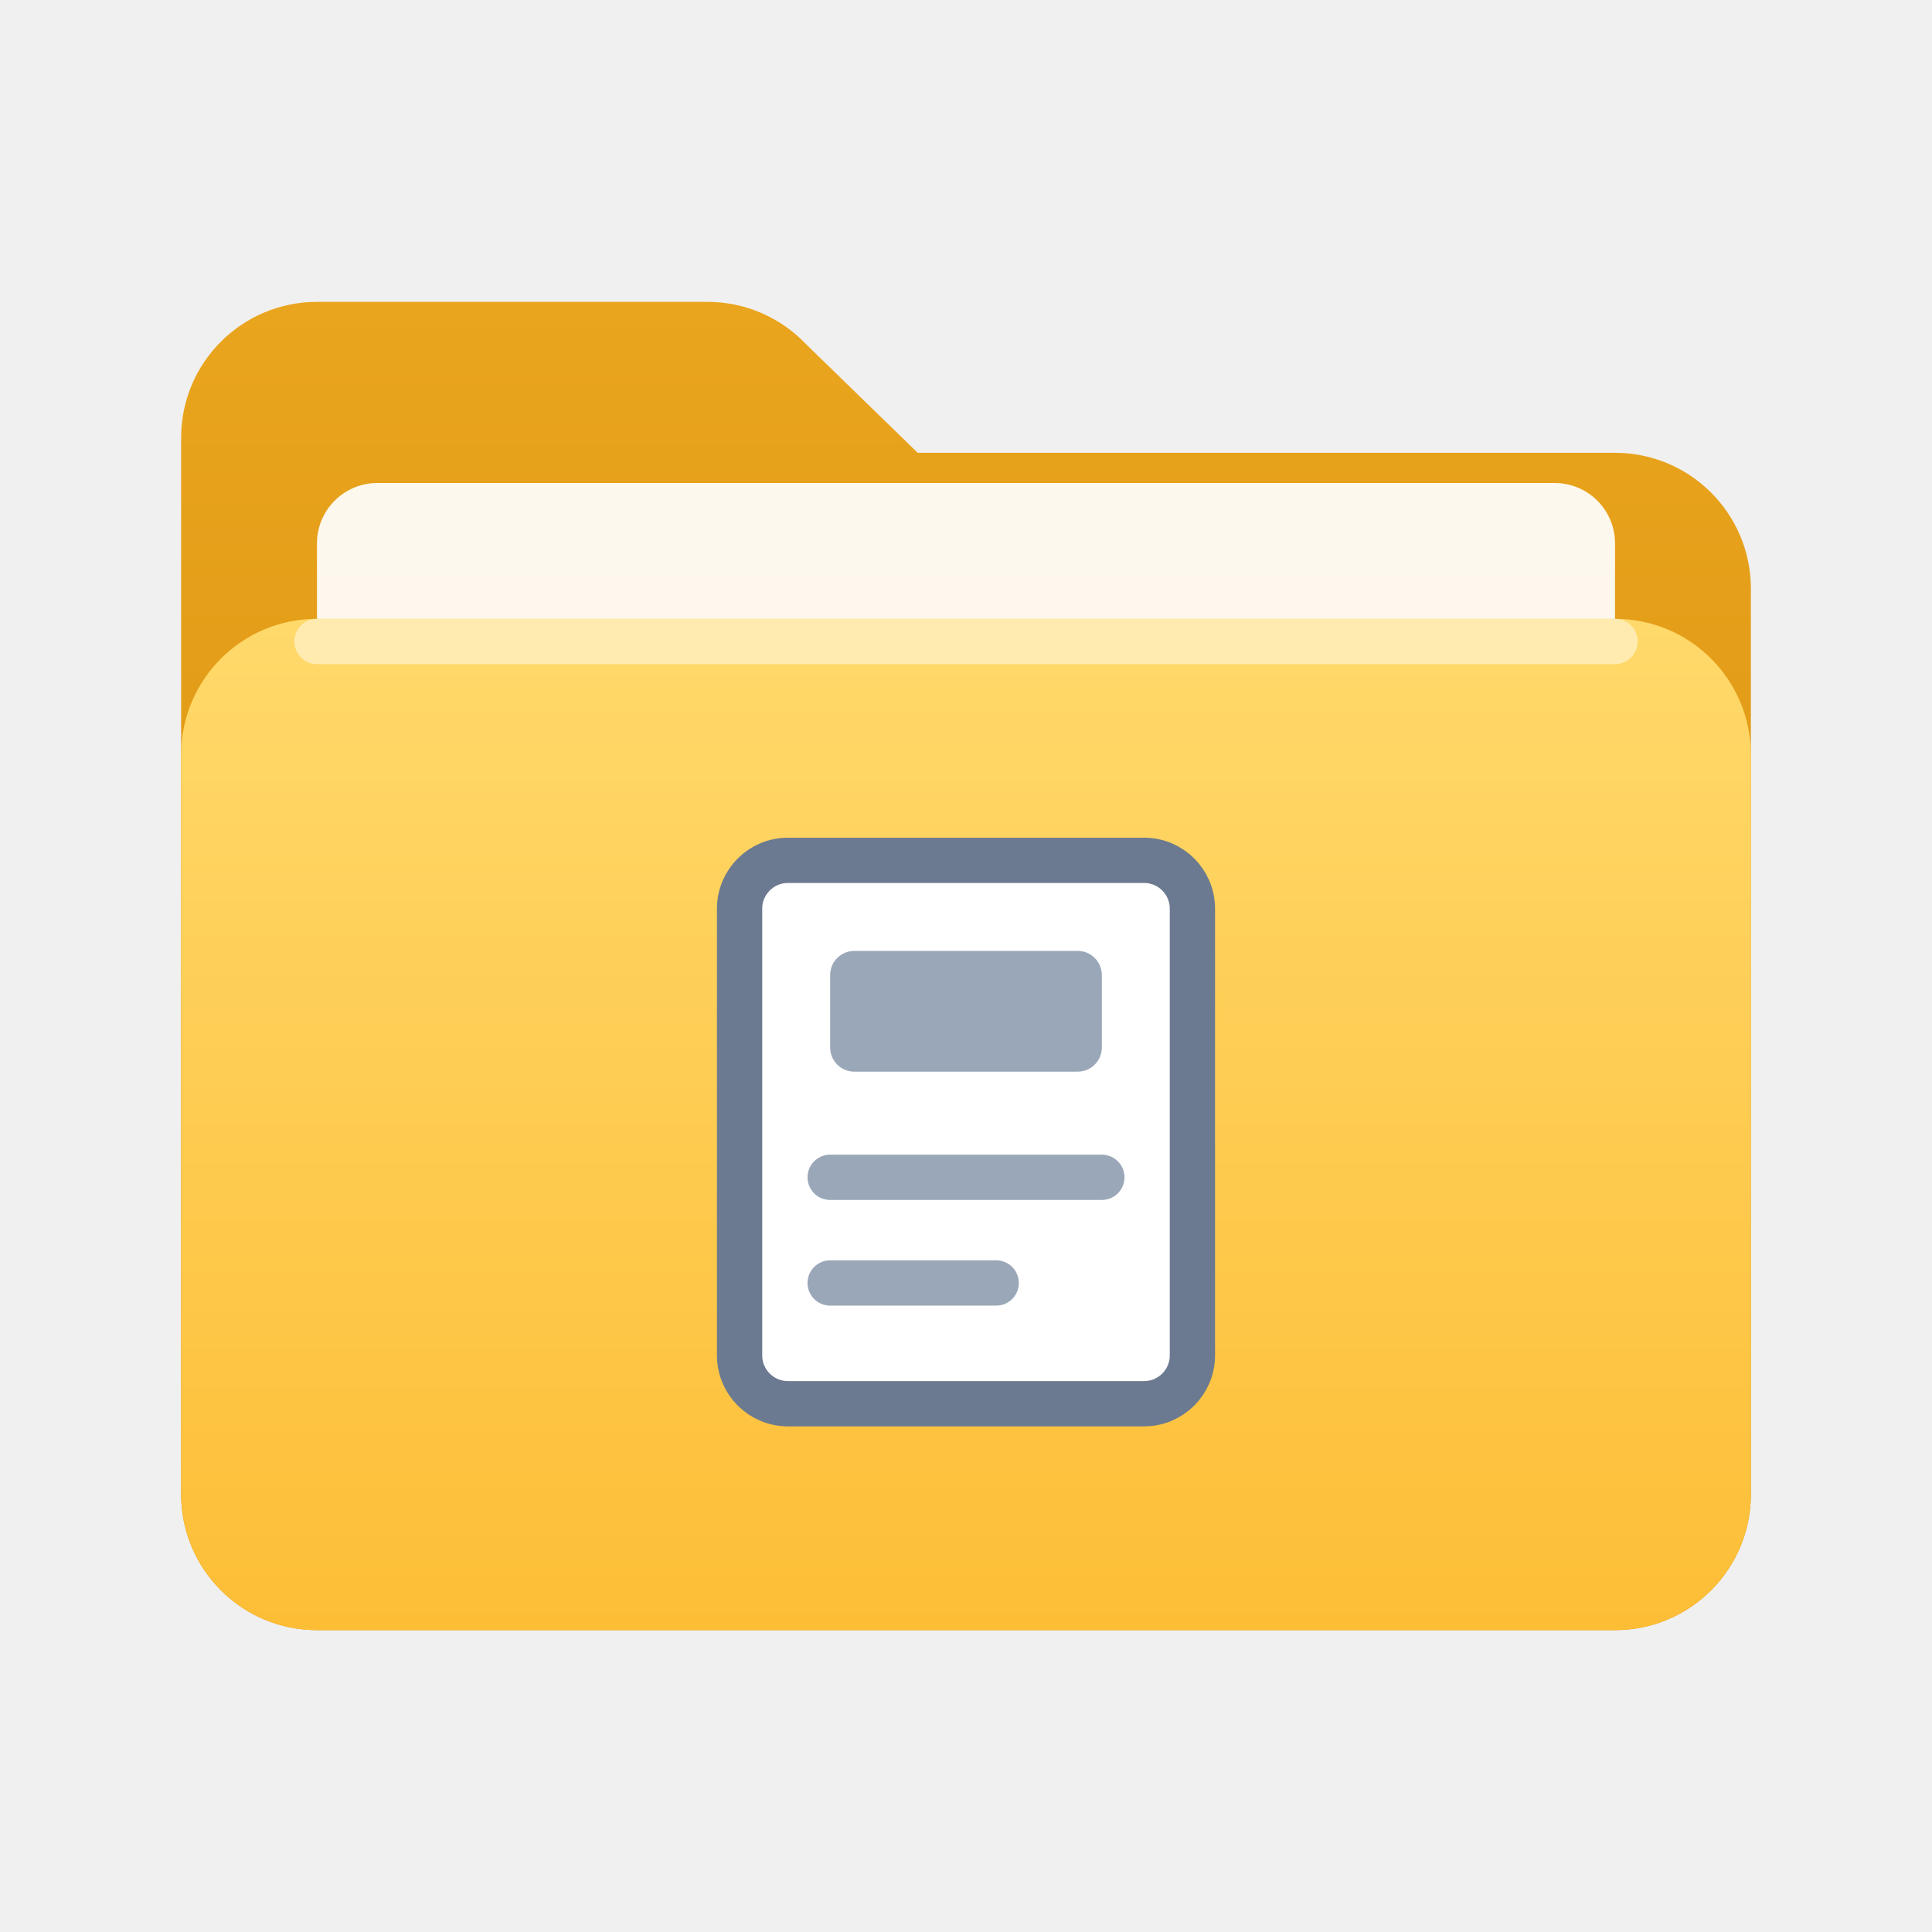
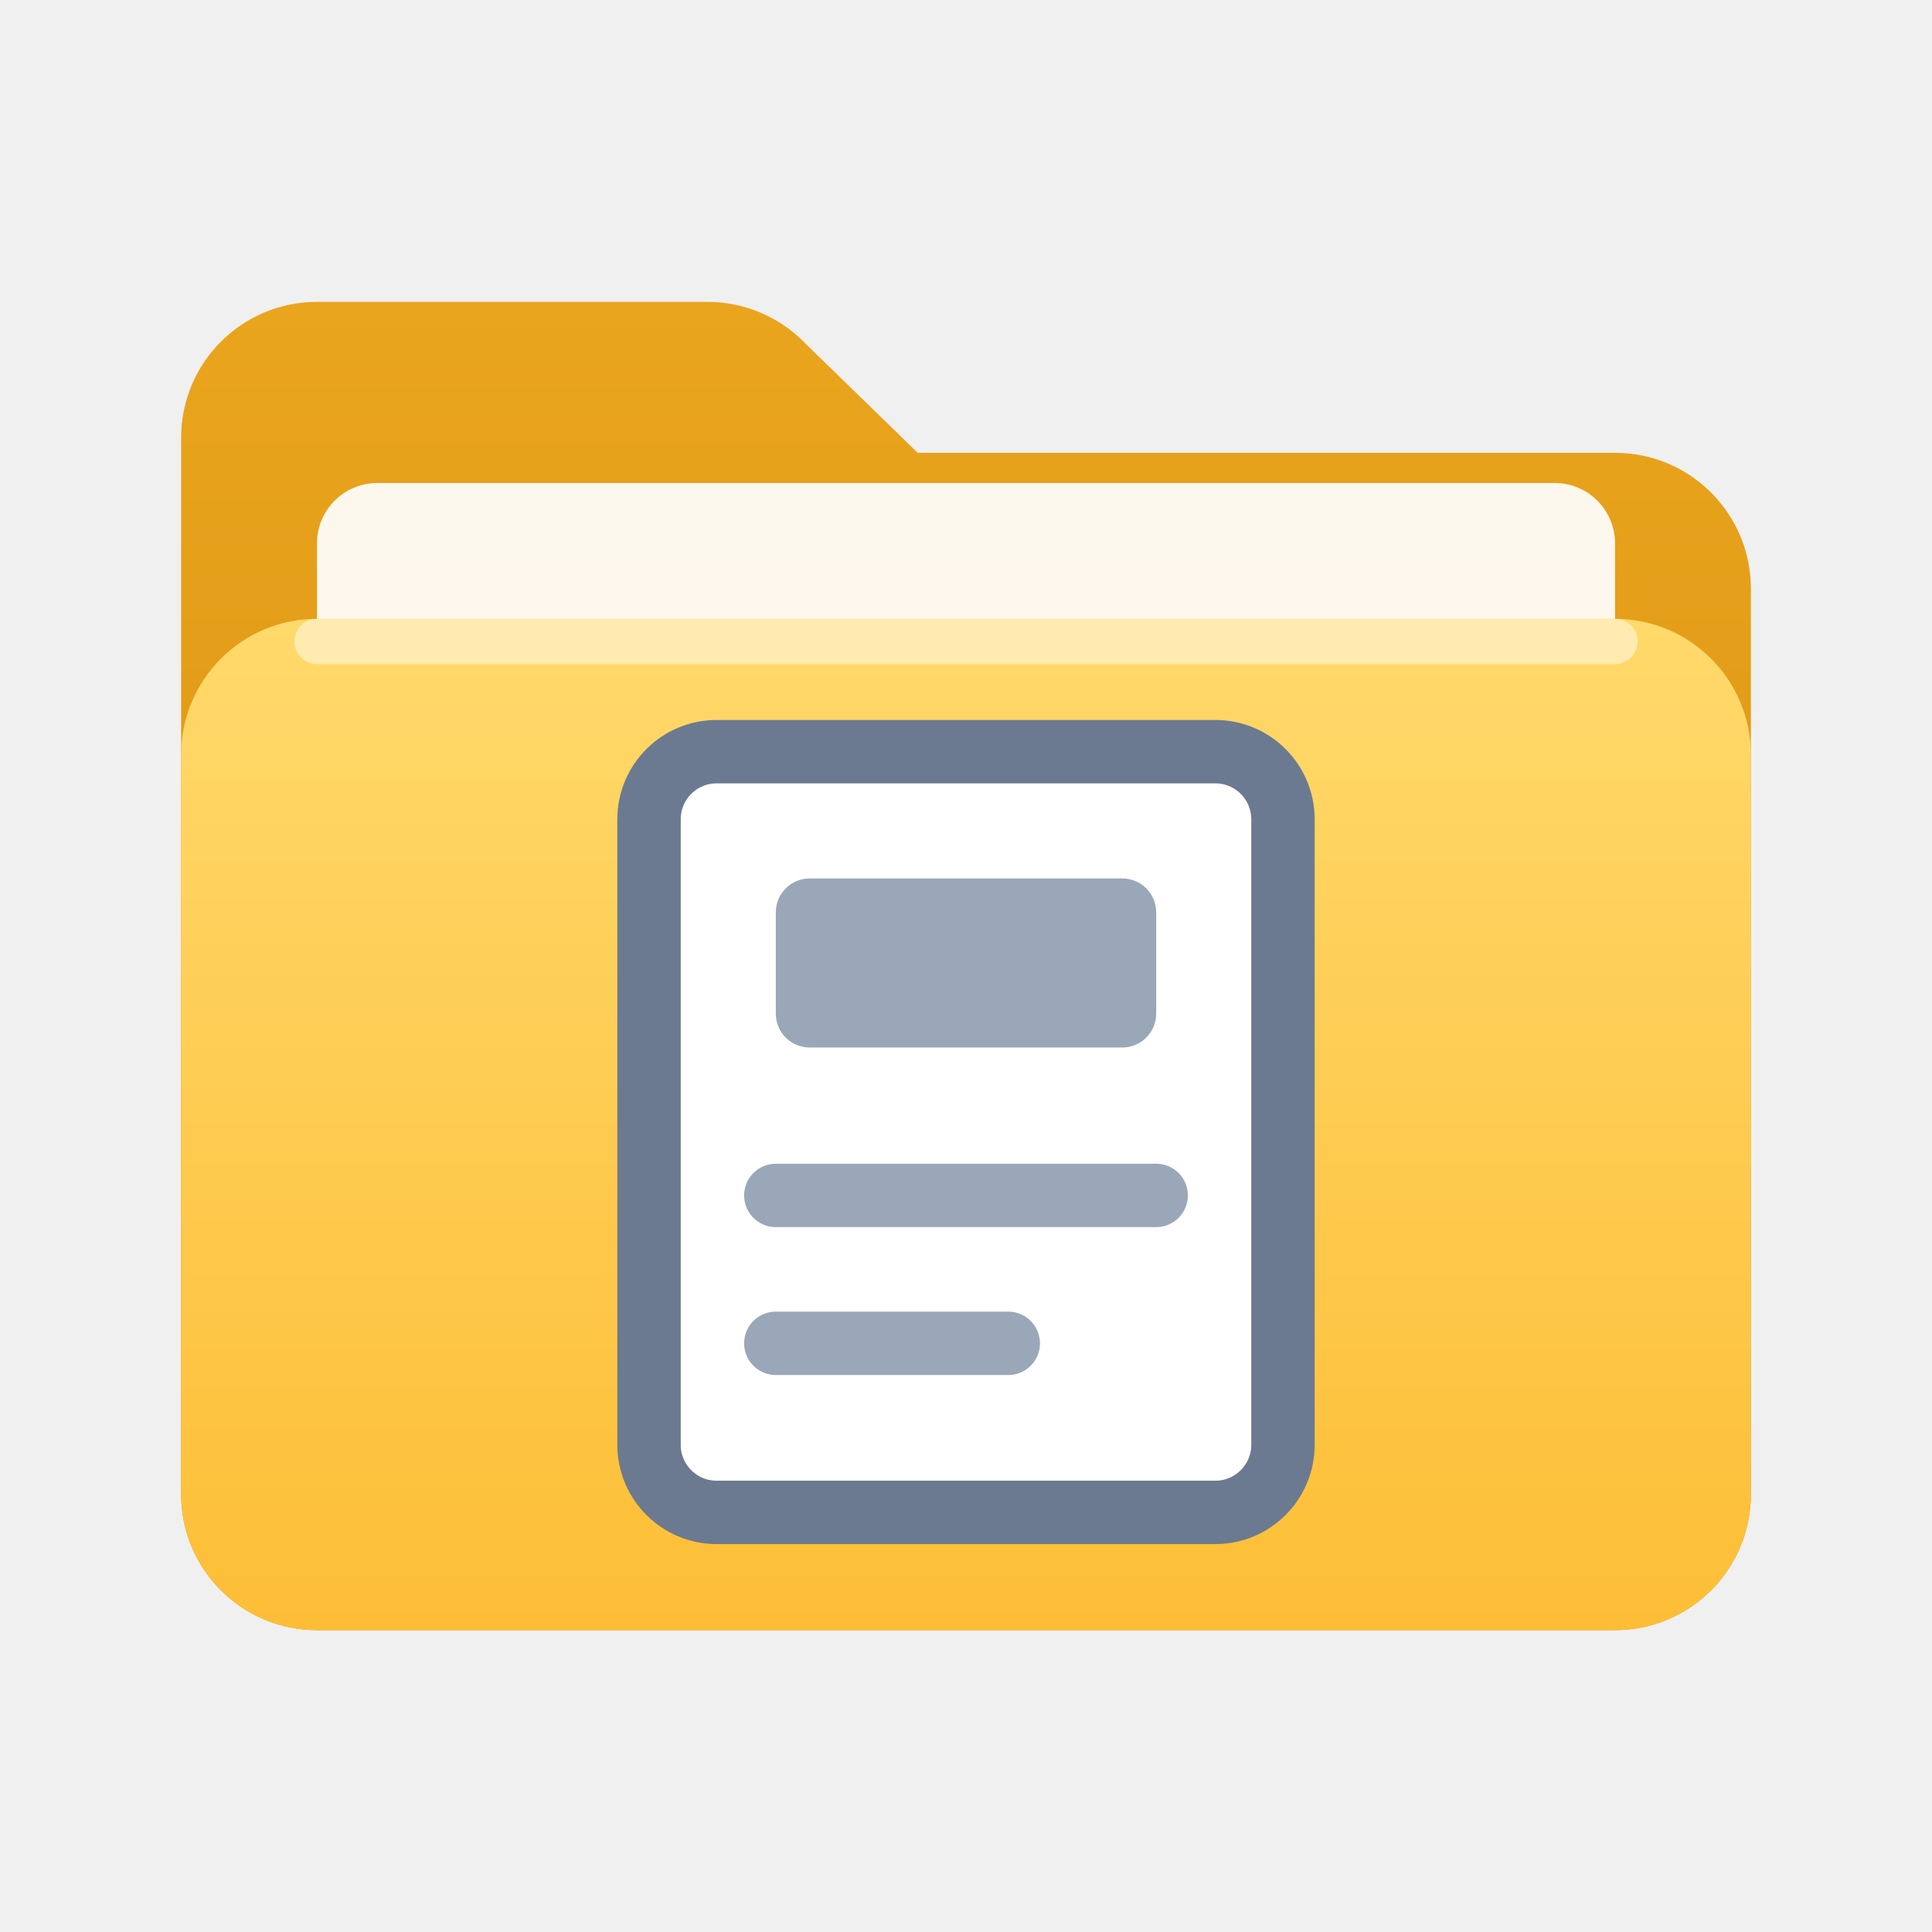
<svg xmlns="http://www.w3.org/2000/svg" width="64" height="64" viewBox="0 0 64 64">
  <defs>
    <linearGradient id="back" x1="0" y1="0" x2="0" y2="1">
      <stop offset="0" stop-color="#EAA51E" />
      <stop offset="1" stop-color="#D38A0B" />
    </linearGradient>
    <linearGradient id="front" x1="0" y1="0" x2="0" y2="1">
      <stop offset="0" stop-color="#FFD96B" />
      <stop offset="1" stop-color="#FDBE36" />
    </linearGradient>
  </defs>
  <path d="M6 14.5A4.5 4.5 0 0 1 10.5 10H23.4a4.5 4.5 0 0 1 3.3 1.4L30.4 15H53.5A4.5 4.5 0 0 1 58 19.5V49.5A4.5 4.5 0 0 1 53.5 54H10.5A4.5 4.5 0 0 1 6 49.5Z" fill="url(#back)" />
  <rect x="10.5" y="16" width="43" height="14" rx="2" fill="#FFFFFF" opacity=".92" />
  <path d="M6 25A4.5 4.5 0 0 1 10.5 20.5H53.5A4.5 4.5 0 0 1 58 25V49.5A4.5 4.5 0 0 1 53.5 54H10.5A4.5 4.5 0 0 1 6 49.5Z" fill="url(#front)" />
  <path d="M10.5 21.25H53.5" stroke="#FFEBB0" stroke-width="1.5" stroke-linecap="round" />
-   <rect x="24.5" y="28.5" width="15" height="18" rx="1.6" fill="#FFFFFF" stroke="#6B7A90" stroke-width="1.5" />
-   <rect x="27.5" y="31.5" width="9" height="4" rx=".8" fill="#9AA7B8" />
-   <path d="M27.5 39H36.5M27.5 42.5H33" stroke="#9AA7B8" stroke-width="1.5" stroke-linecap="round" />
+   <g transform="translate(32 37.5) scale(1.4) translate(-32 -37.5)">
+     <rect x="24.5" y="28.5" width="15" height="18" rx="1.6" fill="#FFFFFF" stroke="#6B7A90" stroke-width="1.5" />
+     <rect x="27.5" y="31.5" width="9" height="4" rx=".8" fill="#9AA7B8" />
+     <path d="M27.5 39H36.5M27.5 42.5H33" stroke="#9AA7B8" stroke-width="1.5" stroke-linecap="round" />
+   </g>
</svg>
